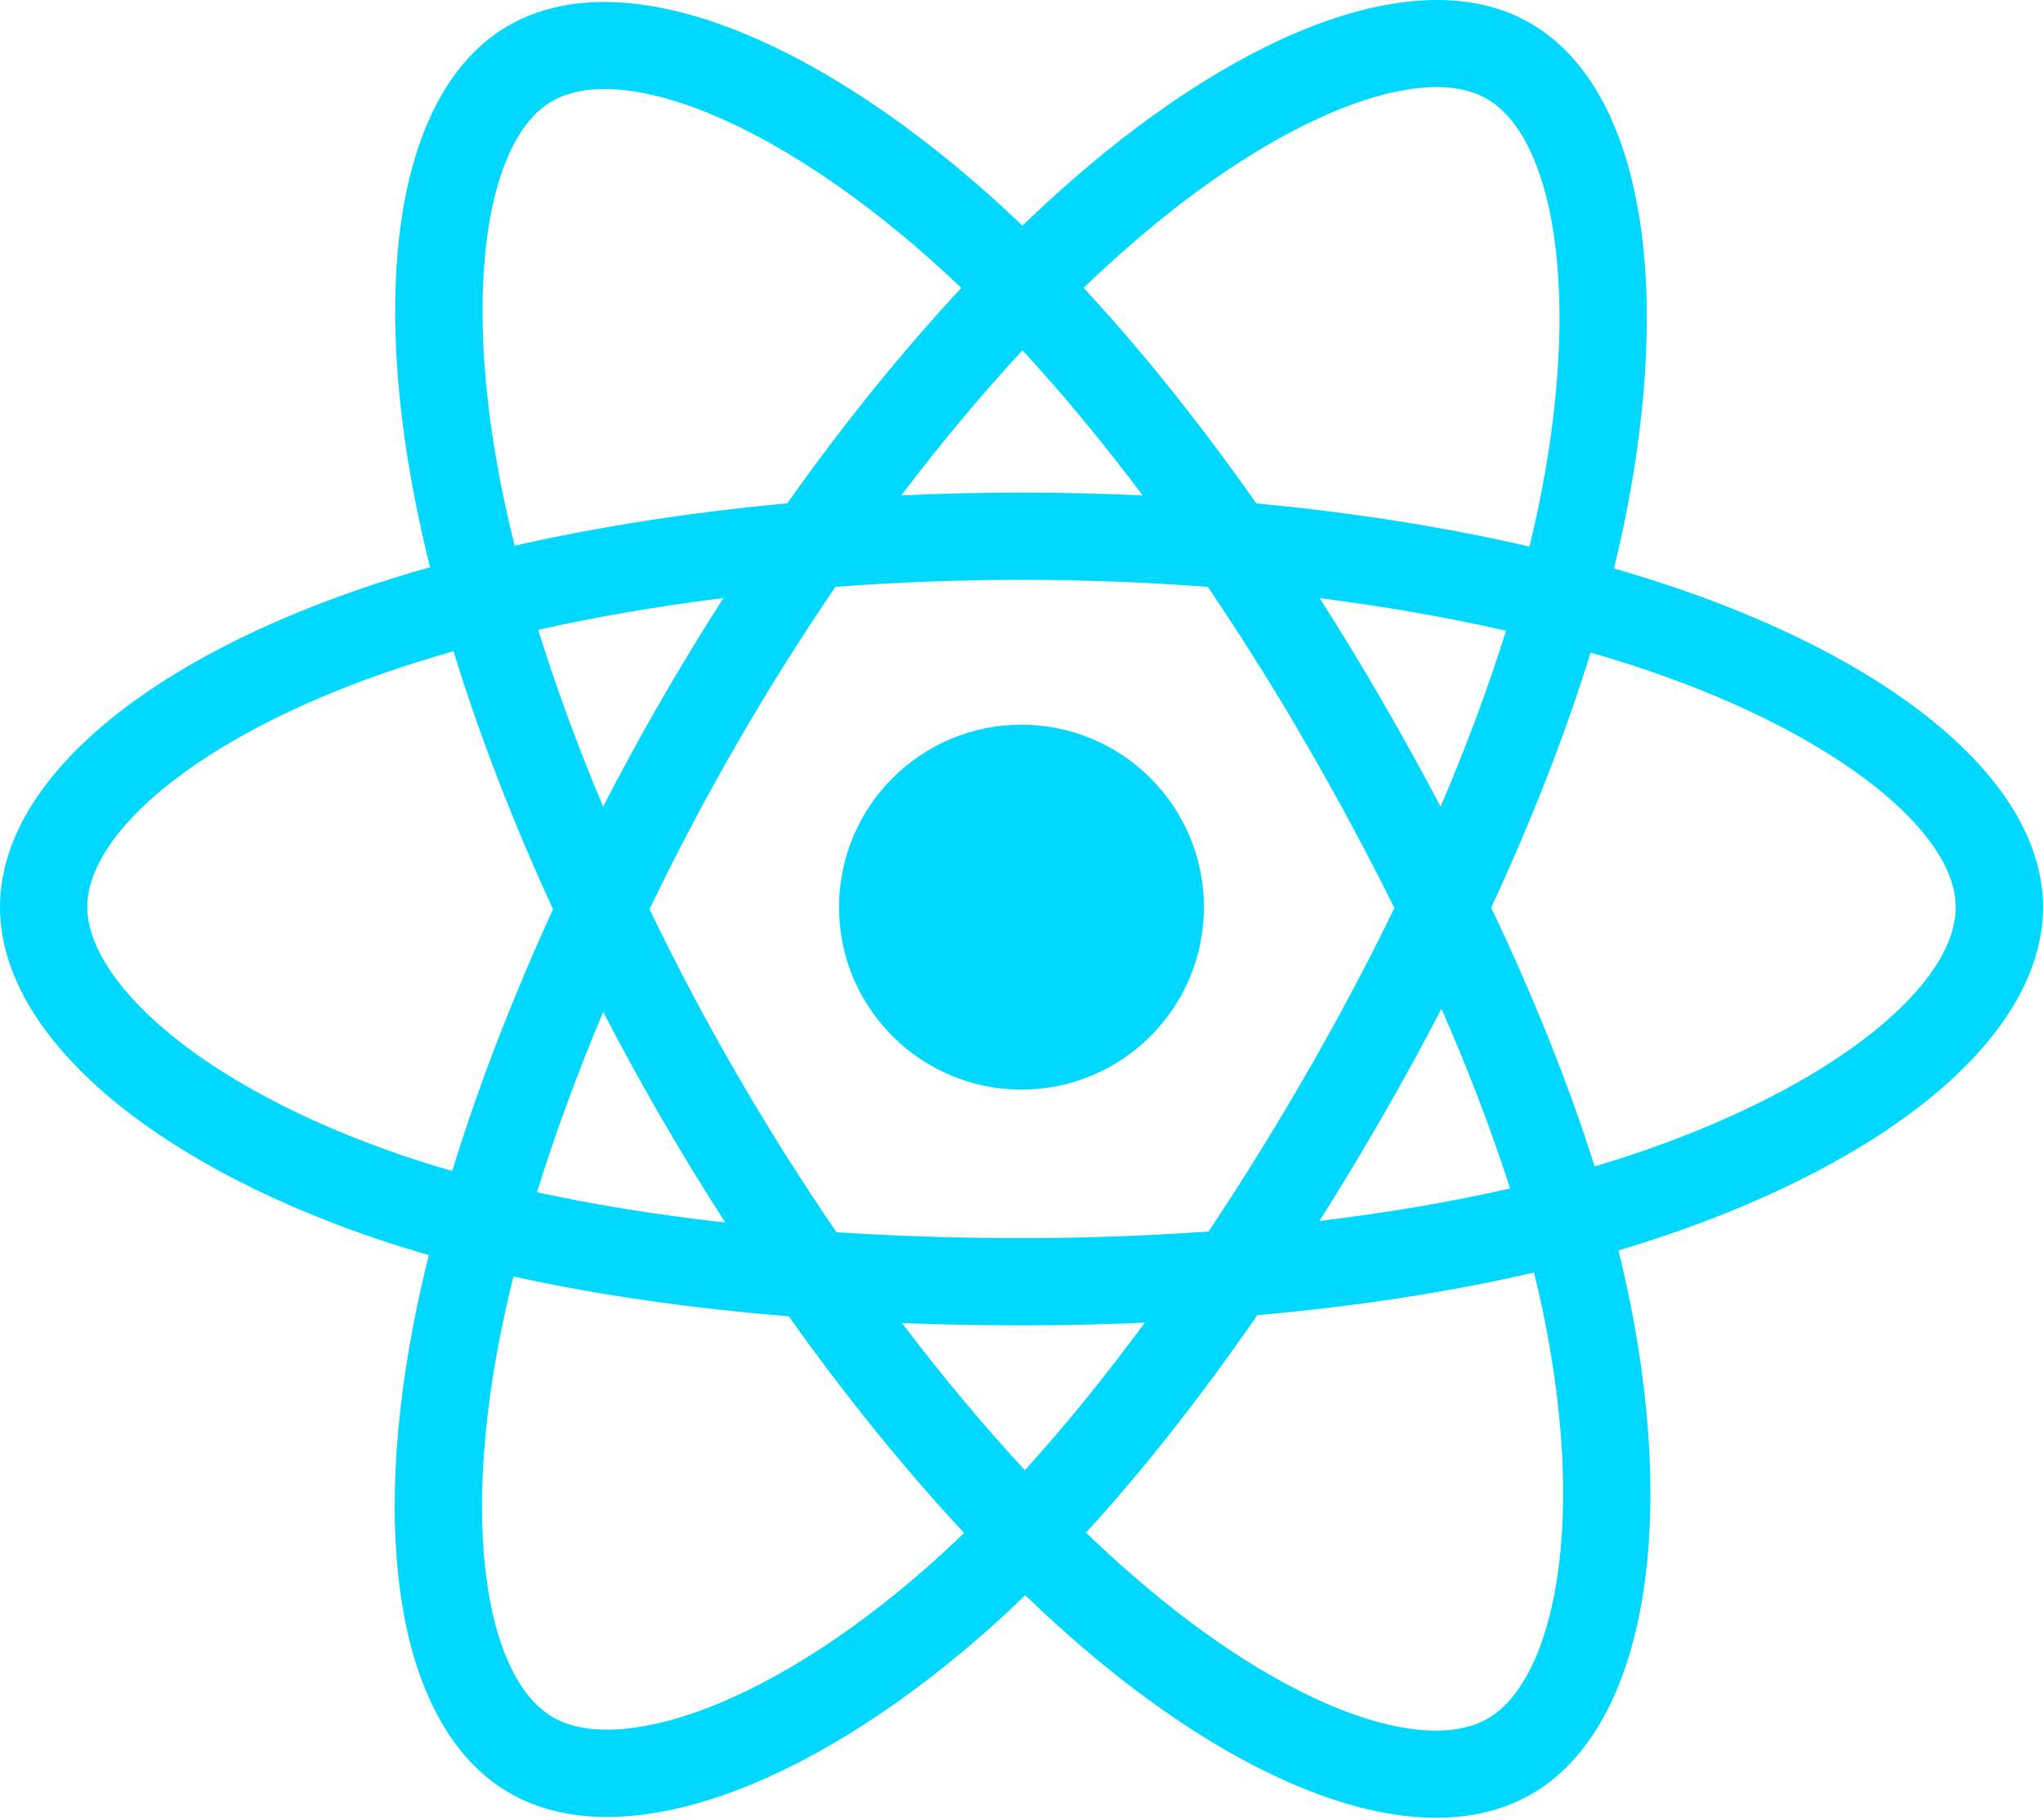
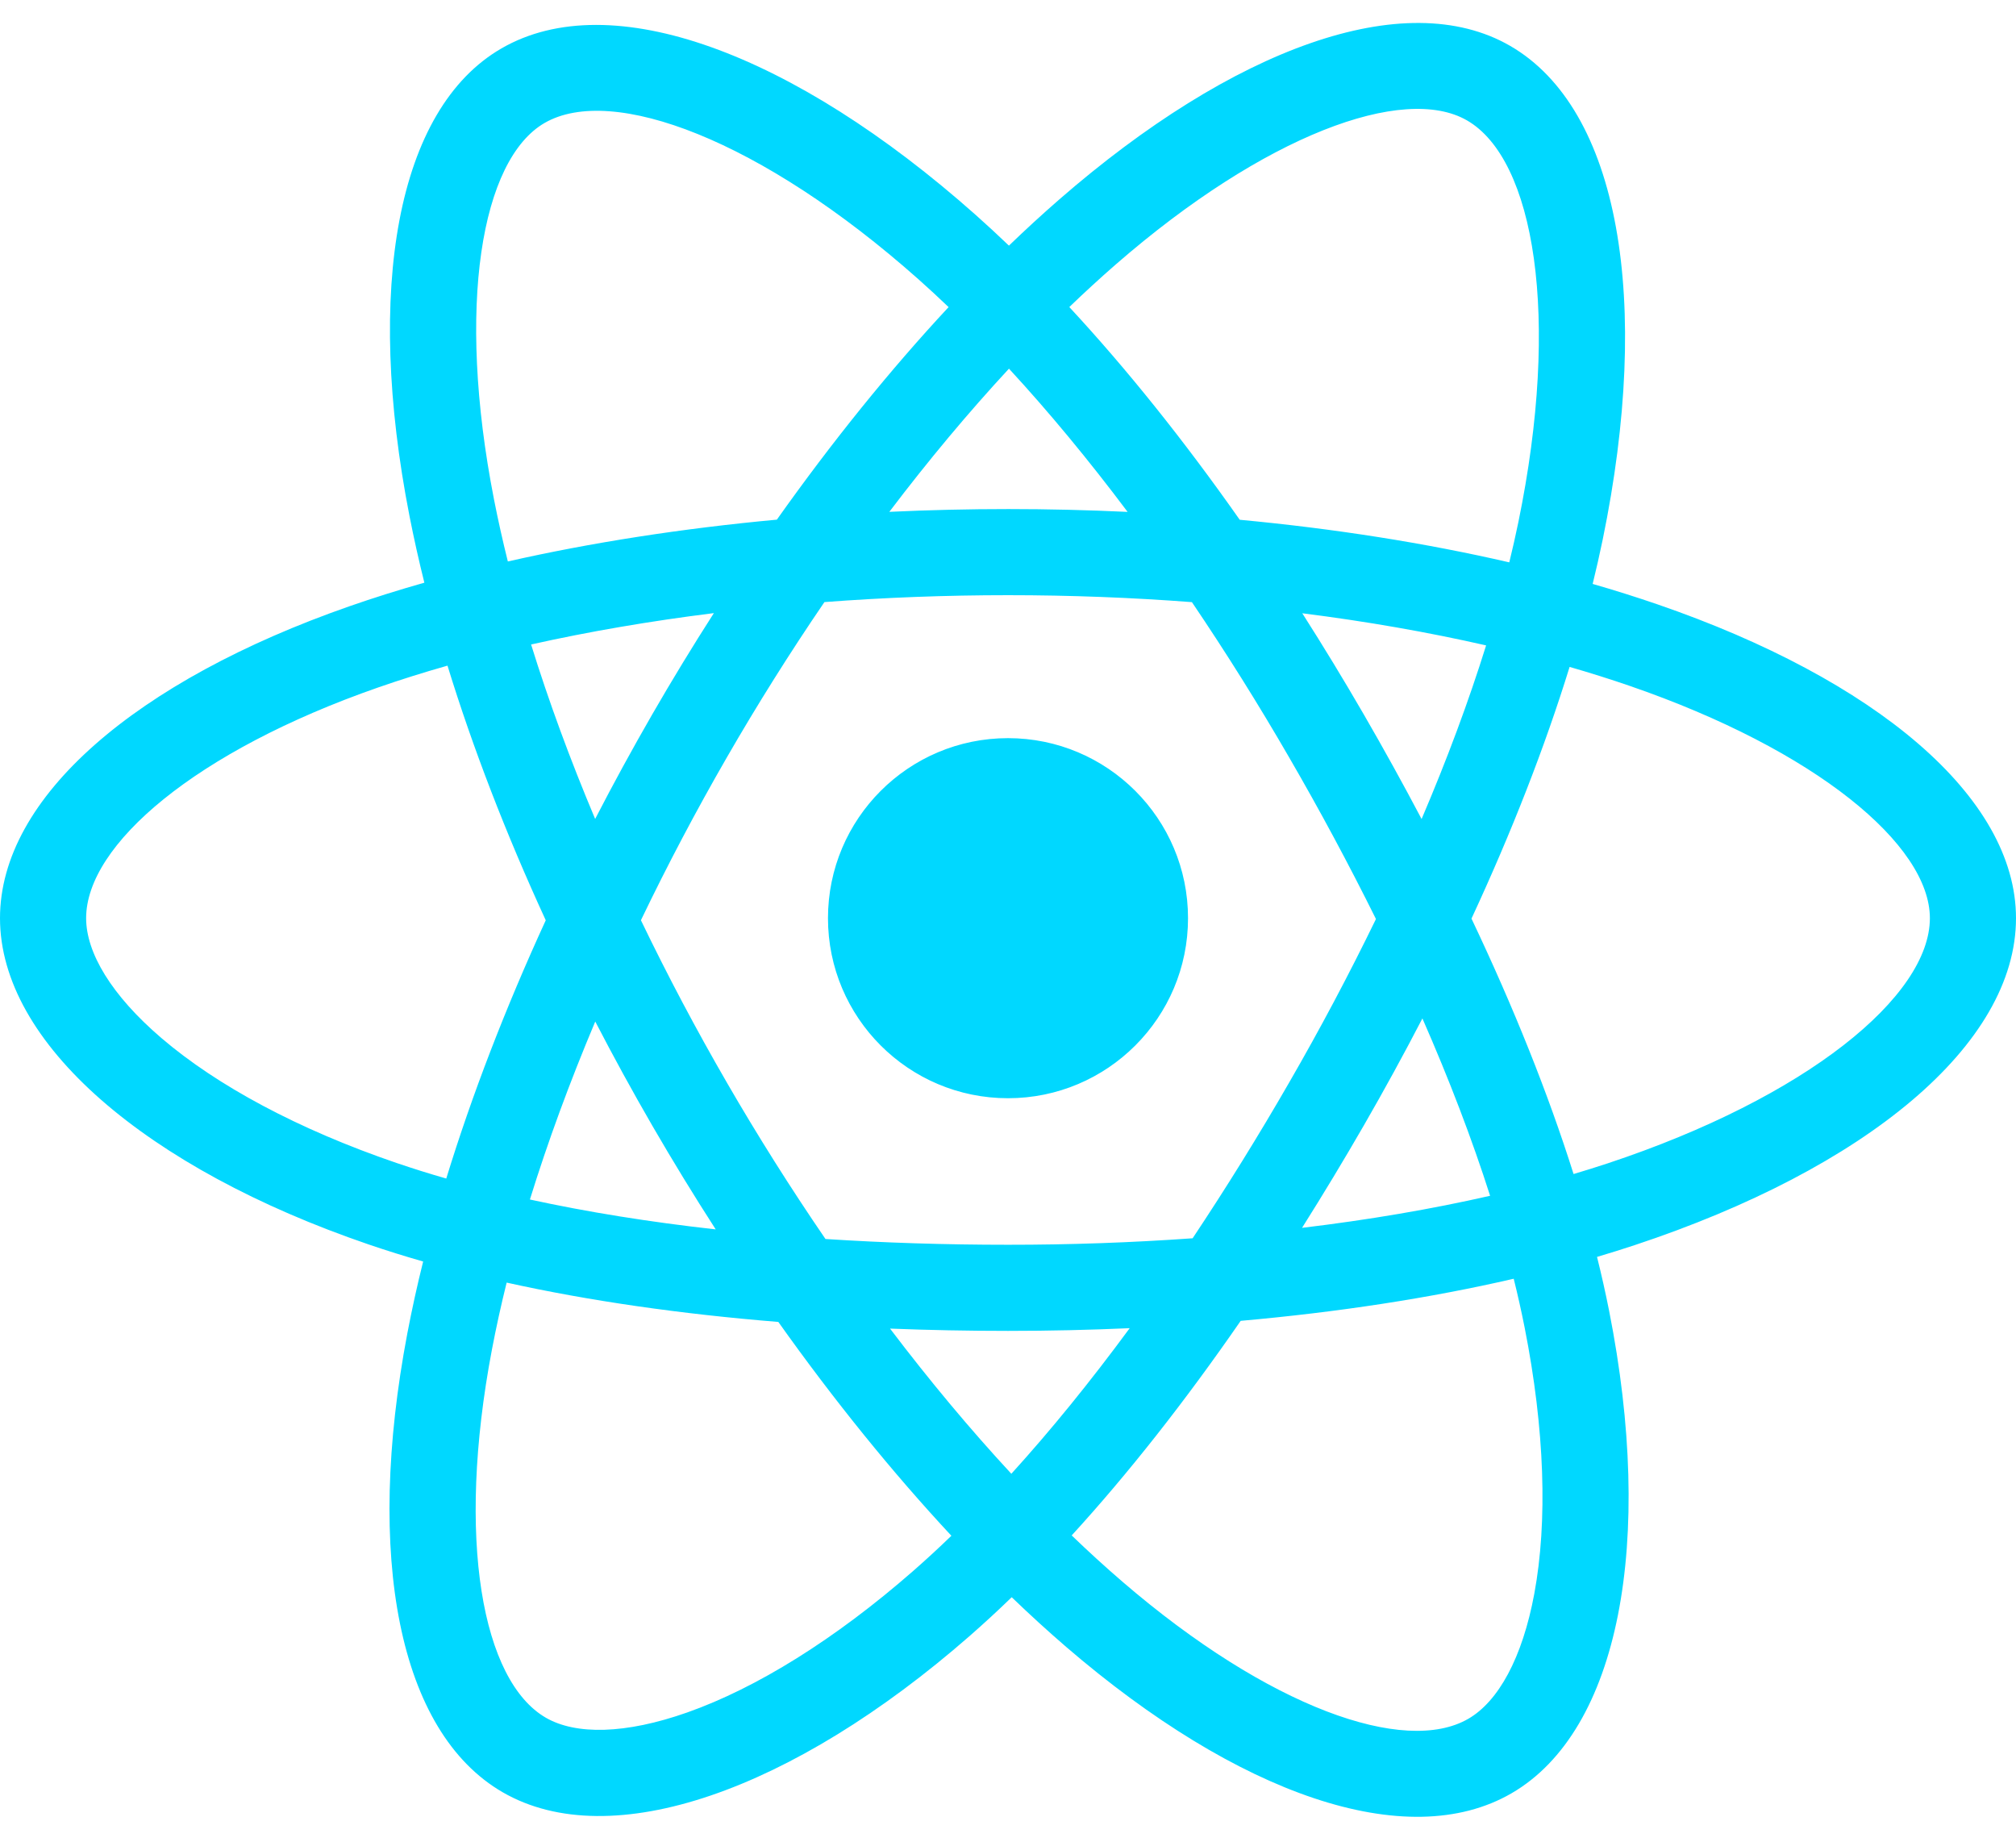
- <svg xmlns="http://www.w3.org/2000/svg" aria-hidden="true" role="img" class="iconify iconify--logos" width="35.93" height="32" preserveAspectRatio="xMidYMid meet" viewBox="0 0 256 228">
+ <svg xmlns="http://www.w3.org/2000/svg" aria-hidden="true" role="img" class="iconify iconify--logos" width="56.93" height="52" preserveAspectRatio="xMidYMid meet" viewBox="0 0 256 228">
  <path fill="#00D8FF" d="M210.483 73.824a171.49 171.49 0 0 0-8.24-2.597c.465-1.9.893-3.777 1.273-5.621c6.238-30.281 2.16-54.676-11.769-62.708c-13.355-7.7-35.196.329-57.254 19.526a171.23 171.23 0 0 0-6.375 5.848a155.866 155.866 0 0 0-4.241-3.917C100.759 3.829 77.587-4.822 63.673 3.233C50.33 10.957 46.379 33.89 51.995 62.588a170.974 170.974 0 0 0 1.892 8.48c-3.28.932-6.445 1.924-9.474 2.98C17.309 83.498 0 98.307 0 113.668c0 15.865 18.582 31.778 46.812 41.427a145.52 145.52 0 0 0 6.921 2.165a167.467 167.467 0 0 0-2.01 9.138c-5.354 28.2-1.173 50.591 12.134 58.266c13.744 7.926 36.812-.22 59.273-19.855a145.567 145.567 0 0 0 5.342-4.923a168.064 168.064 0 0 0 6.92 6.314c21.758 18.722 43.246 26.282 56.54 18.586c13.731-7.949 18.194-32.003 12.4-61.268a145.016 145.016 0 0 0-1.535-6.842c1.62-.48 3.21-.974 4.76-1.488c29.348-9.723 48.443-25.443 48.443-41.52c0-15.417-17.868-30.326-45.517-39.844Zm-6.365 70.984c-1.4.463-2.836.91-4.3 1.345c-3.24-10.257-7.612-21.163-12.963-32.432c5.106-11 9.31-21.767 12.459-31.957c2.619.758 5.16 1.557 7.61 2.4c23.69 8.156 38.14 20.213 38.14 29.504c0 9.896-15.606 22.743-40.946 31.14Zm-10.514 20.834c2.562 12.94 2.927 24.64 1.23 33.787c-1.524 8.219-4.59 13.698-8.382 15.893c-8.067 4.67-25.32-1.4-43.927-17.412a156.726 156.726 0 0 1-6.437-5.87c7.214-7.889 14.423-17.06 21.459-27.246c12.376-1.098 24.068-2.894 34.671-5.345a134.17 134.17 0 0 1 1.386 6.193ZM87.276 214.515c-7.882 2.783-14.16 2.863-17.955.675c-8.075-4.657-11.432-22.636-6.853-46.752a156.923 156.923 0 0 1 1.869-8.499c10.486 2.32 22.093 3.988 34.498 4.994c7.084 9.967 14.501 19.128 21.976 27.15a134.668 134.668 0 0 1-4.877 4.492c-9.933 8.682-19.886 14.842-28.658 17.94ZM50.35 144.747c-12.483-4.267-22.792-9.812-29.858-15.863c-6.35-5.437-9.555-10.836-9.555-15.216c0-9.322 13.897-21.212 37.076-29.293c2.813-.98 5.757-1.905 8.812-2.773c3.204 10.42 7.406 21.315 12.477 32.332c-5.137 11.18-9.399 22.249-12.634 32.792a134.718 134.718 0 0 1-6.318-1.979Zm12.378-84.26c-4.811-24.587-1.616-43.134 6.425-47.789c8.564-4.958 27.502 2.111 47.463 19.835a144.318 144.318 0 0 1 3.841 3.545c-7.438 7.987-14.787 17.08-21.808 26.988c-12.04 1.116-23.565 2.908-34.161 5.309a160.342 160.342 0 0 1-1.76-7.887Zm110.427 27.268a347.8 347.8 0 0 0-7.785-12.803c8.168 1.033 15.994 2.404 23.343 4.08c-2.206 7.072-4.956 14.465-8.193 22.045a381.151 381.151 0 0 0-7.365-13.322Zm-45.032-43.861c5.044 5.465 10.096 11.566 15.065 18.186a322.04 322.04 0 0 0-30.257-.006c4.974-6.559 10.069-12.652 15.192-18.18ZM82.802 87.83a323.167 323.167 0 0 0-7.227 13.238c-3.184-7.553-5.909-14.98-8.134-22.152c7.304-1.634 15.093-2.97 23.209-3.984a321.524 321.524 0 0 0-7.848 12.897Zm8.081 65.352c-8.385-.936-16.291-2.203-23.593-3.793c2.26-7.3 5.045-14.885 8.298-22.6a321.187 321.187 0 0 0 7.257 13.246c2.594 4.48 5.28 8.868 8.038 13.147Zm37.542 31.03c-5.184-5.592-10.354-11.779-15.403-18.433c4.902.192 9.899.29 14.978.29c5.218 0 10.376-.117 15.453-.343c-4.985 6.774-10.018 12.97-15.028 18.486Zm52.198-57.817c3.422 7.8 6.306 15.345 8.596 22.52c-7.422 1.694-15.436 3.058-23.88 4.071a382.417 382.417 0 0 0 7.859-13.026a347.403 347.403 0 0 0 7.425-13.565Zm-16.898 8.101a358.557 358.557 0 0 1-12.281 19.815a329.4 329.4 0 0 1-23.444.823c-7.967 0-15.716-.248-23.178-.732a310.202 310.202 0 0 1-12.513-19.846h.001a307.41 307.41 0 0 1-10.923-20.627a310.278 310.278 0 0 1 10.89-20.637l-.001.001a307.318 307.318 0 0 1 12.413-19.761c7.613-.576 15.42-.876 23.31-.876H128c7.926 0 15.743.303 23.354.883a329.357 329.357 0 0 1 12.335 19.695a358.489 358.489 0 0 1 11.036 20.54a329.472 329.472 0 0 1-11 20.722Zm22.56-122.124c8.572 4.944 11.906 24.881 6.52 51.026c-.344 1.668-.73 3.367-1.15 5.09c-10.622-2.452-22.155-4.275-34.23-5.408c-7.034-10.017-14.323-19.124-21.64-27.008a160.789 160.789 0 0 1 5.888-5.4c18.9-16.447 36.564-22.941 44.612-18.3ZM128 90.808c12.625 0 22.86 10.235 22.86 22.86s-10.235 22.86-22.86 22.86s-22.86-10.235-22.86-22.86s10.235-22.86 22.86-22.86Z" />
</svg>
